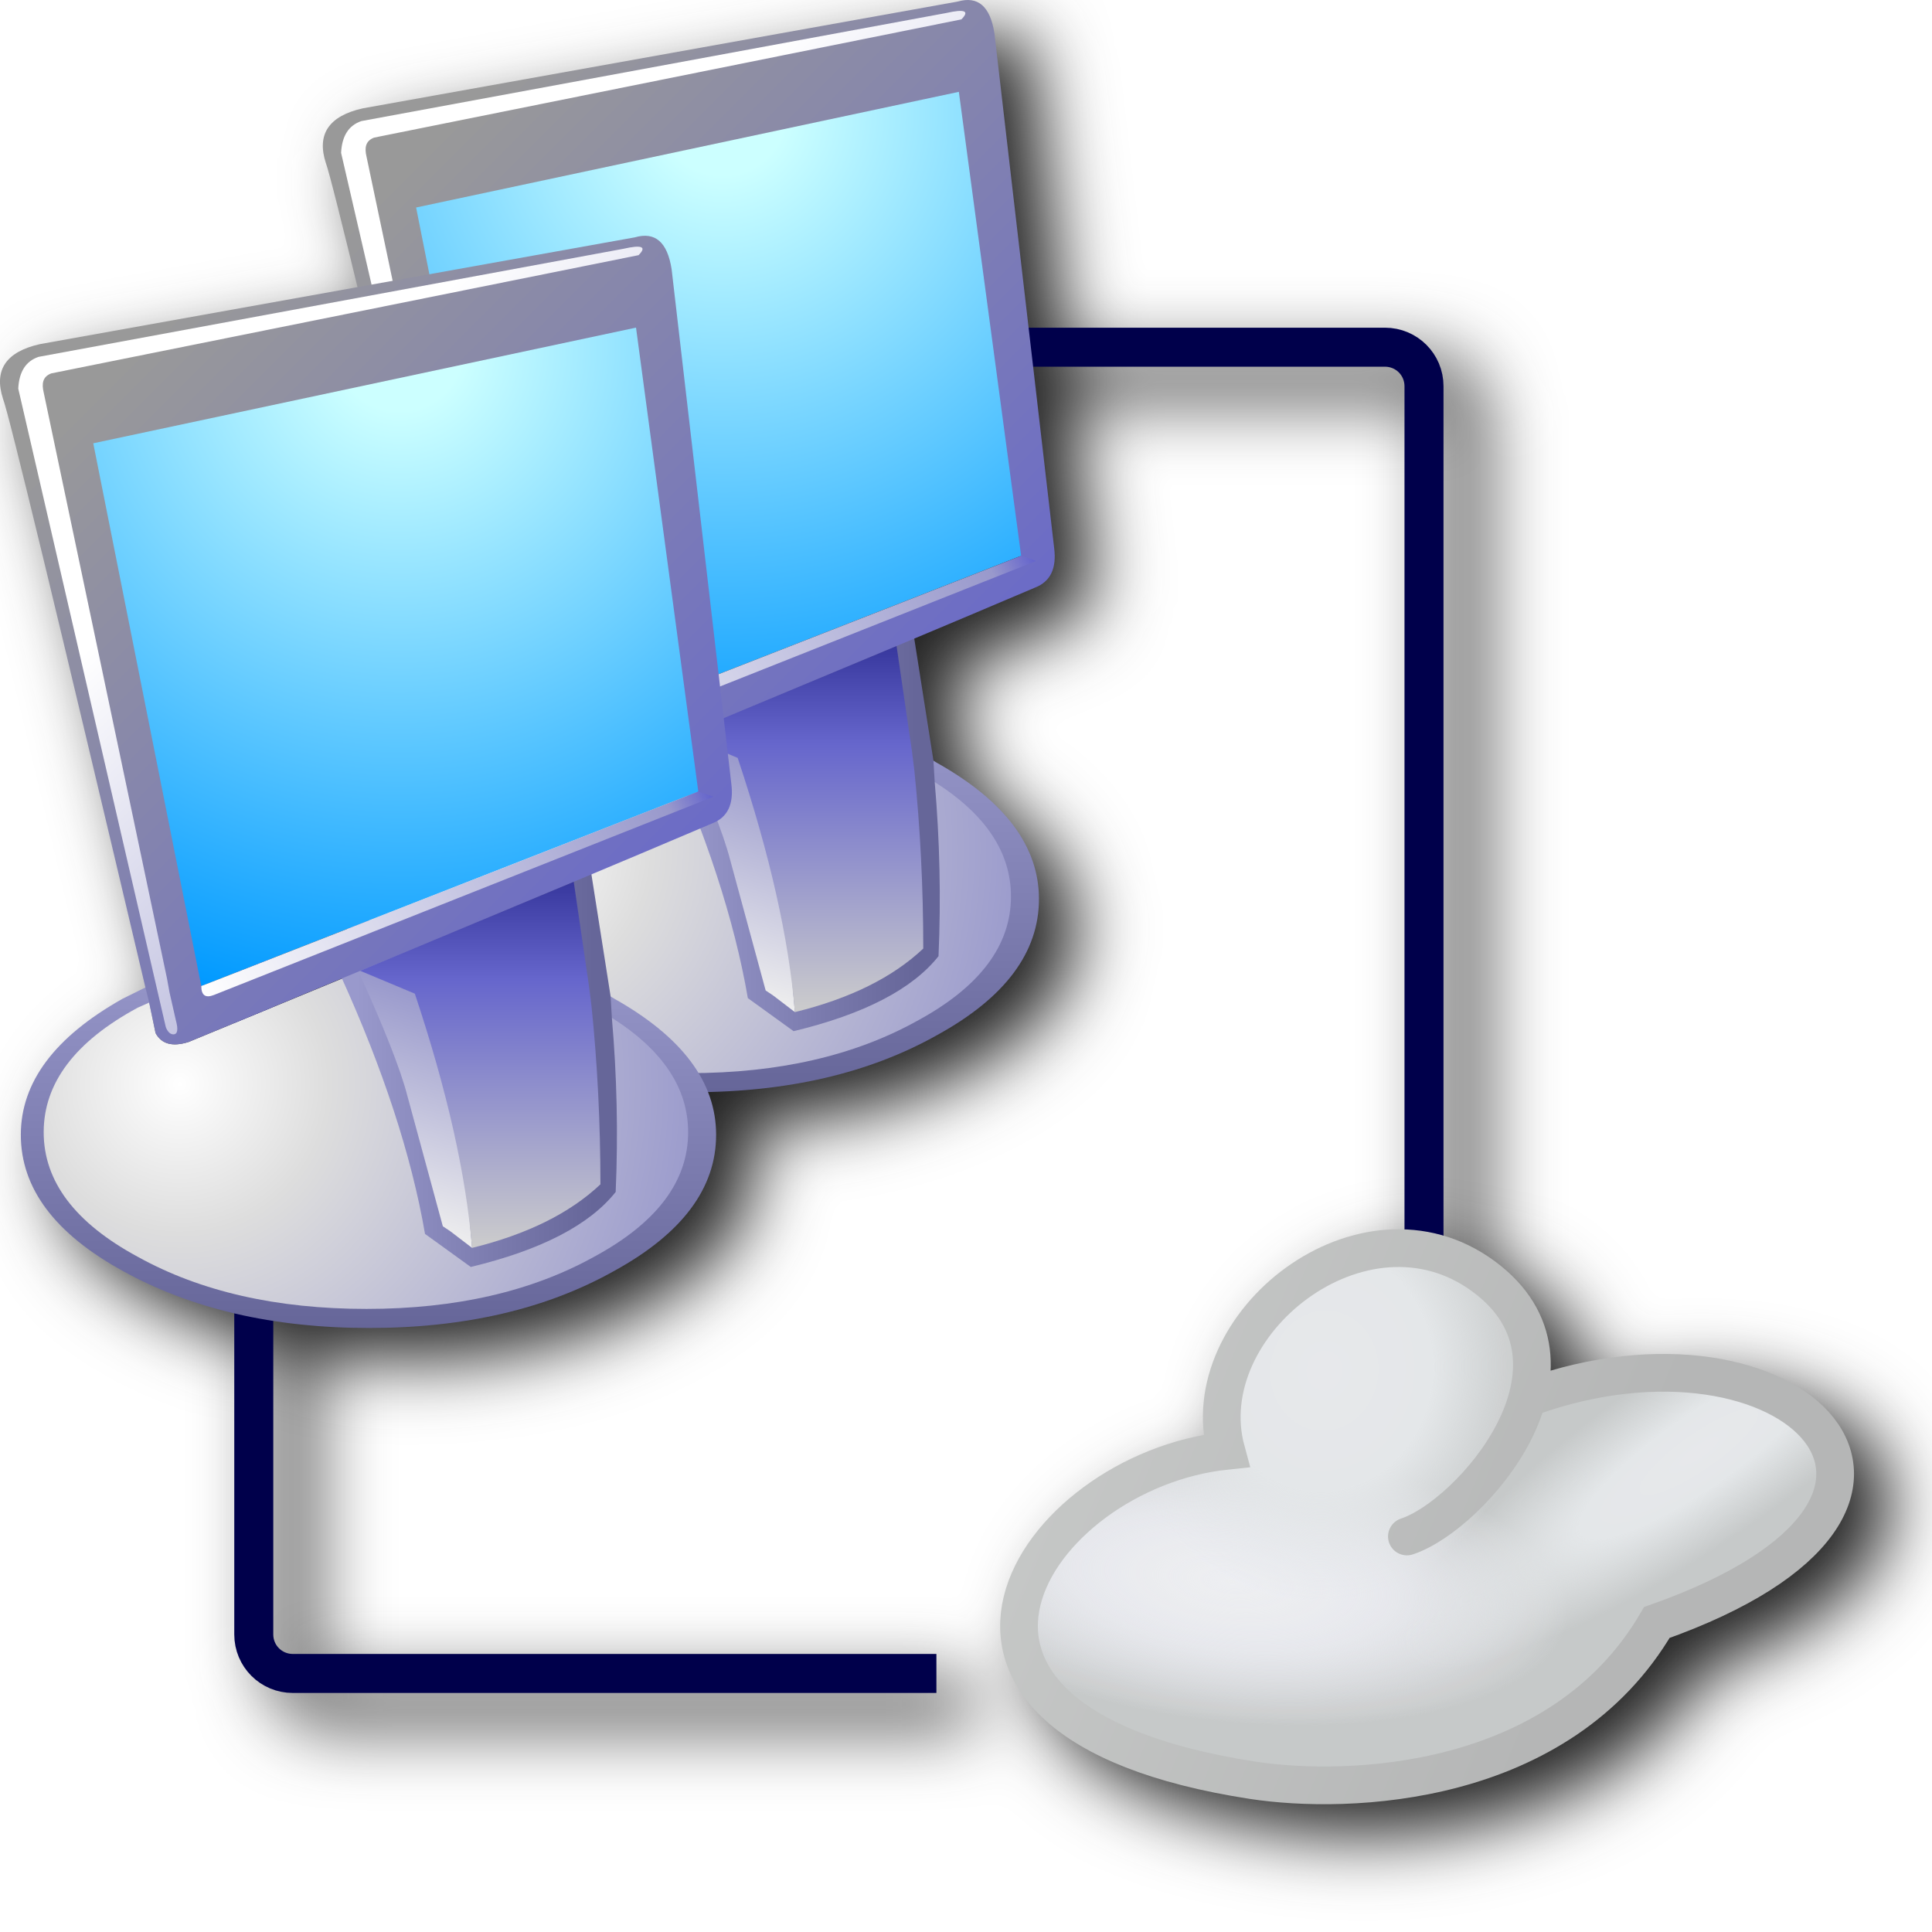
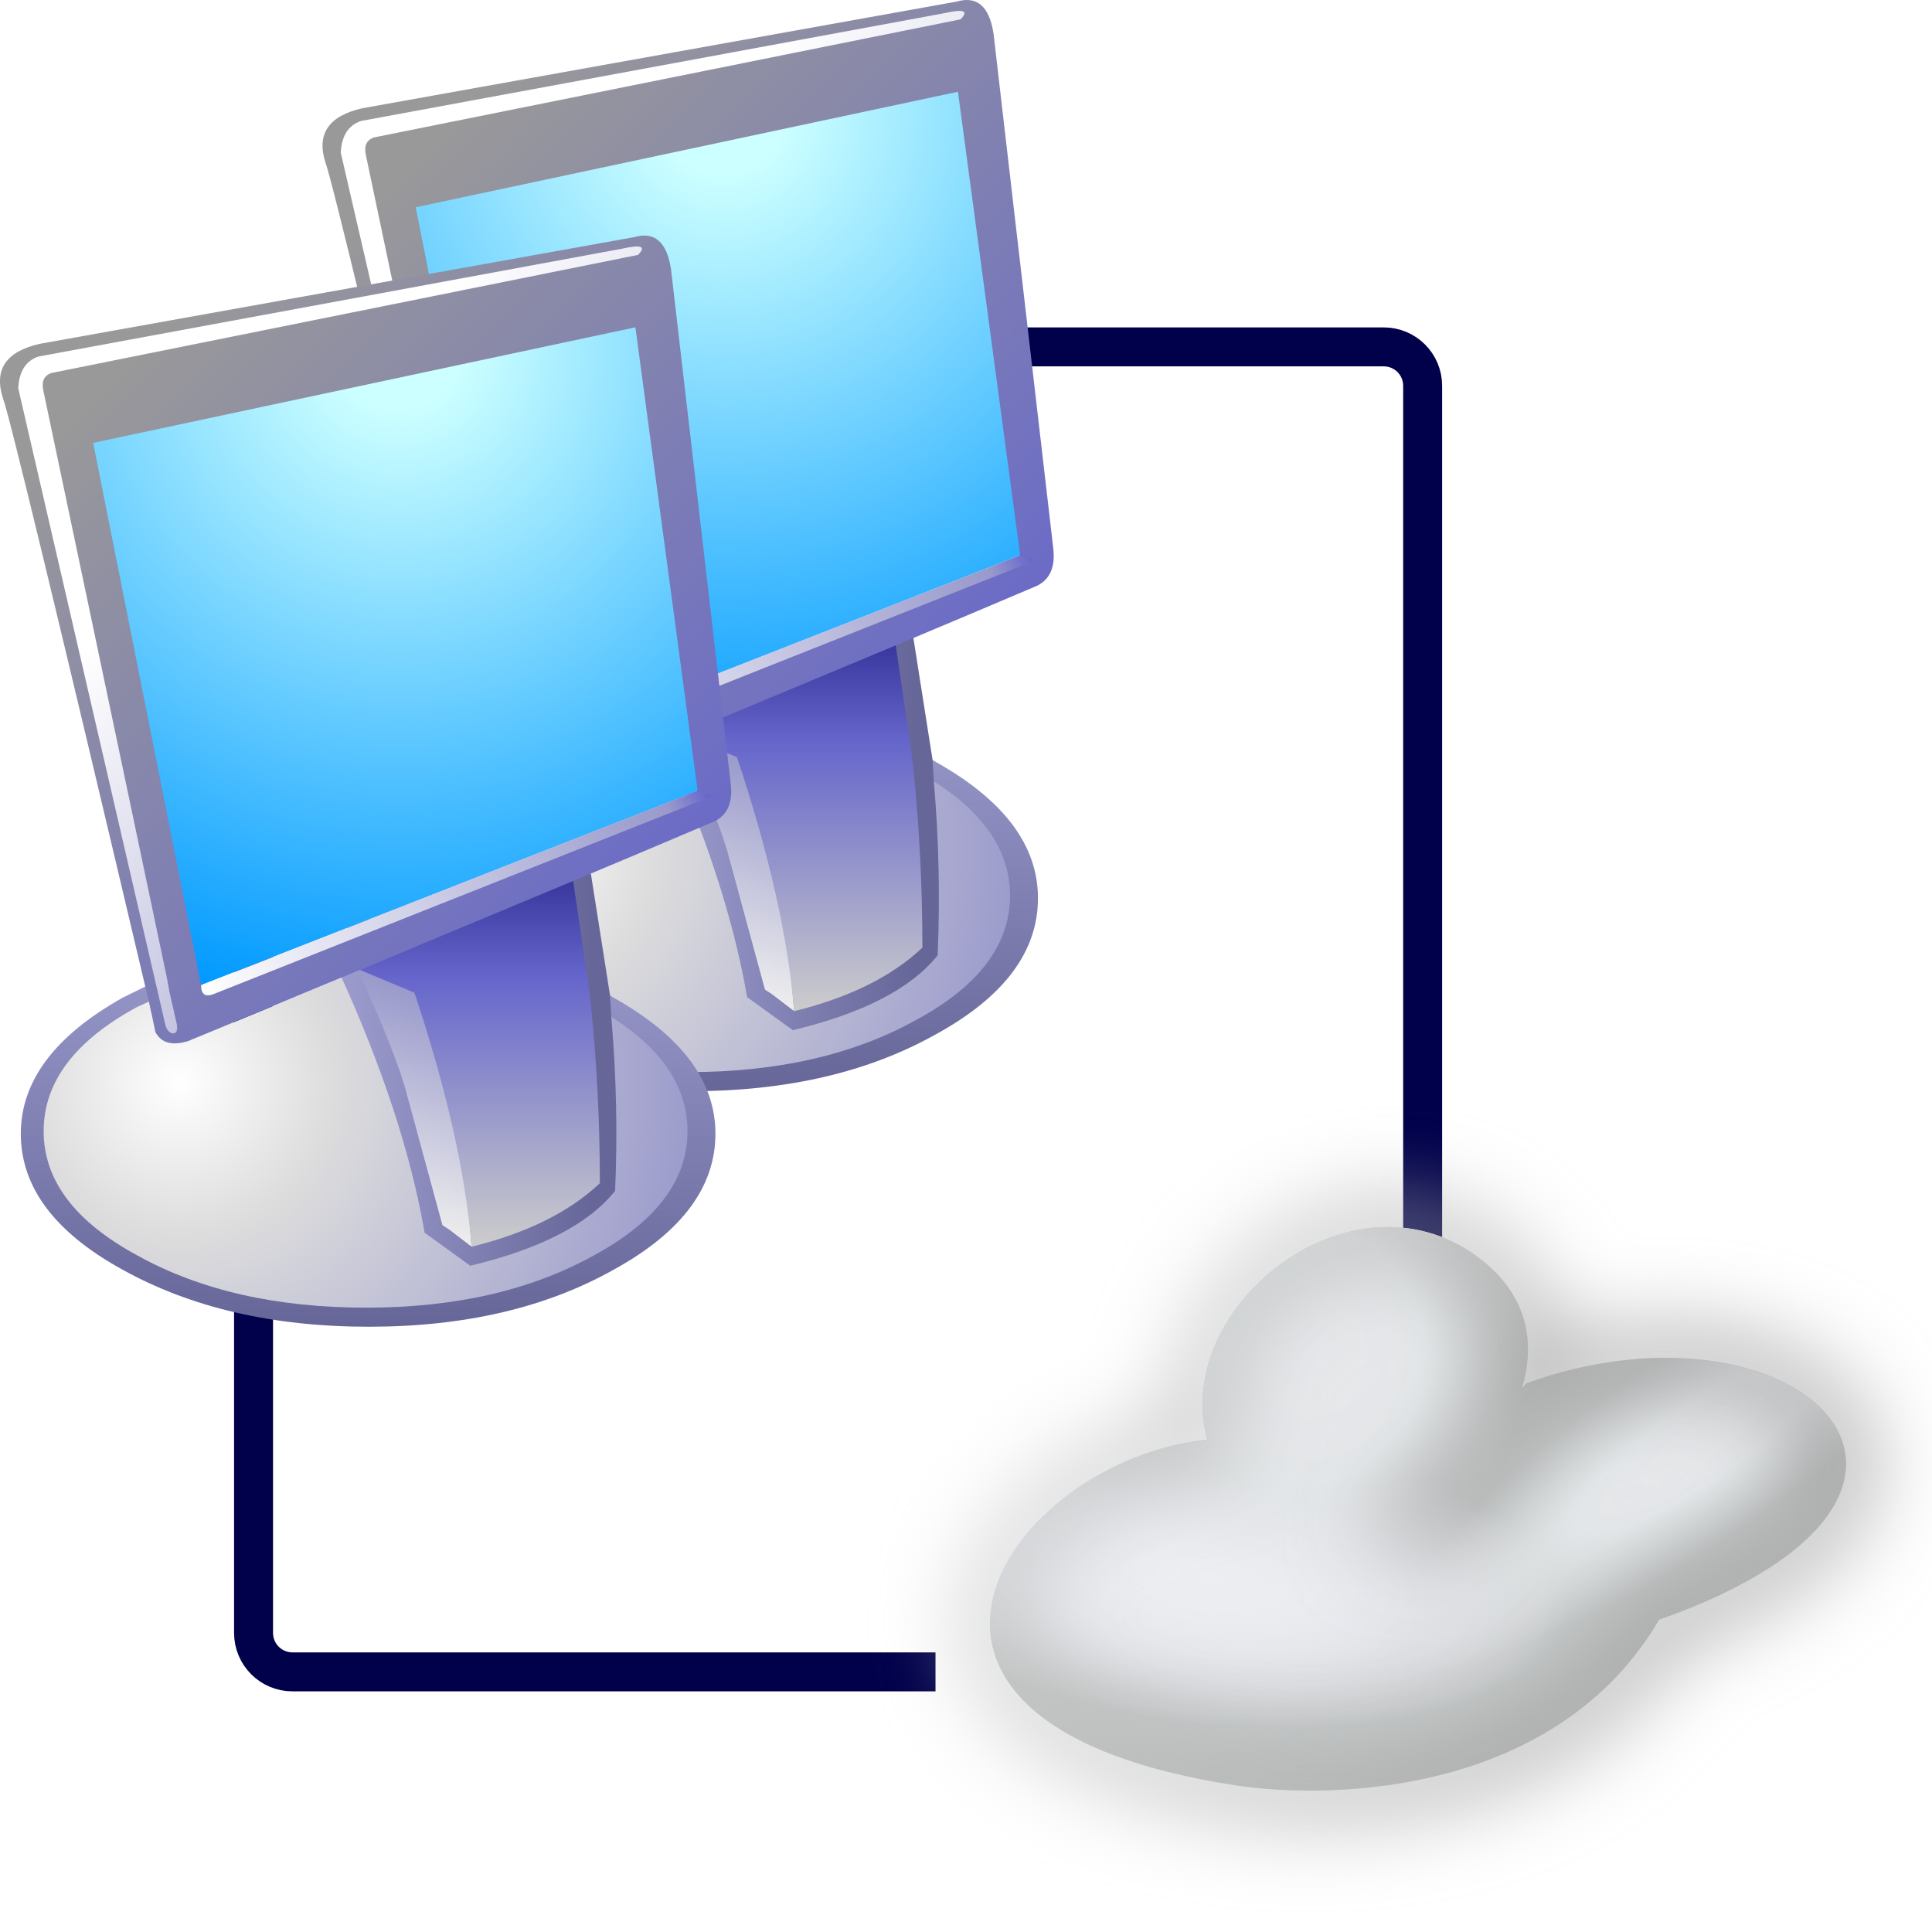
- <svg xmlns="http://www.w3.org/2000/svg" xmlns:xlink="http://www.w3.org/1999/xlink" id="svg8" version="1.1" viewBox="0 0 256 256" height="256" width="256">
+ <svg xmlns="http://www.w3.org/2000/svg" xmlns:xlink="http://www.w3.org/1999/xlink" id="svg8" version="1.1" viewBox="0 0 48 48" height="48" width="48">
  <defs id="defs2">
-     <linearGradient id="linearGradient95909">
-       <stop style="stop-color:#c6c8c7;stop-opacity:1" offset="0" id="stop95905" />
-       <stop style="stop-color:#b5b6b6;stop-opacity:1" offset="1" id="stop95907" />
-     </linearGradient>
    <linearGradient id="linearGradient82462">
      <stop style="stop-color:#e7e8eb;stop-opacity:1" offset="0" id="stop82456" />
      <stop style="stop-color:#e4e7e9;stop-opacity:1" offset="0.4" id="stop82458" />
      <stop style="stop-color:#e4e7e9;stop-opacity:0.03" offset="1" id="stop82460" />
    </linearGradient>
    <linearGradient id="linearGradient51552">
      <stop style="stop-color:#e7e8eb;stop-opacity:1" offset="0" id="stop51546" />
      <stop style="stop-color:#e4e7e9;stop-opacity:1" offset="0.52" id="stop51548" />
      <stop style="stop-color:#e4e7e9;stop-opacity:0.03" offset="1" id="stop51550" />
    </linearGradient>
    <linearGradient id="linearGradient35988">
      <stop style="stop-color:#edeef3;stop-opacity:0.031" offset="0" id="stop35984" />
      <stop style="stop-color:#d8dadd;stop-opacity:0.339" offset="0.5" id="stop46258" />
      <stop style="stop-color:#c4c7c7;stop-opacity:1" offset="1" id="stop35986" />
    </linearGradient>
    <linearGradient x2="819.2" x1="-819.2" spreadMethod="pad" id="gradient18-61-9" gradientUnits="userSpaceOnUse" gradientTransform="matrix(0,0.0092,0.0167,0,-55.10869,18.18141)">
      <stop id="stop175-5-8" stop-color="#9999cc" offset="0.0" />
      <stop id="stop177-9-4" stop-color="#666699" offset="1.0" />
    </linearGradient>
    <radialGradient spreadMethod="pad" r="819.2" id="gradient19-4-8" gradientUnits="userSpaceOnUse" gradientTransform="matrix(0.0255,0,0,0.0255,-62.50869,16.13141)" cy="0" cx="0">
      <stop id="stop180-9-1" stop-color="#ffffff" offset="0.0" />
      <stop id="stop182-09-0" stop-color="#dddddd" offset="0.282" />
      <stop id="stop184-1-3" stop-color="#9999cc" offset="1.0" />
    </radialGradient>
    <linearGradient x2="819.2" x1="-819.2" spreadMethod="pad" id="gradient24-7-0" gradientUnits="userSpaceOnUse" gradientTransform="matrix(-0.0057,0,0,0.0089,-50.90869,15.03141)">
      <stop id="stop211-71-4" stop-color="#666699" offset="0.0" />
      <stop id="stop213-1-4" stop-color="#9999cc" offset="1.0" />
    </linearGradient>
    <linearGradient x2="819.2" x1="-819.2" spreadMethod="pad" id="gradient26-5-4" gradientUnits="userSpaceOnUse" gradientTransform="matrix(-0.0017,0.0052,0.0044,0.0014,-53.25869,17.13141)">
      <stop id="stop223-9-4" stop-color="#9999cc" offset="0.0" />
      <stop id="stop225-7-7" stop-color="#eeeeee" offset="1.0" />
    </linearGradient>
    <linearGradient x2="819.2" x1="-819.2" spreadMethod="pad" id="gradient20-7-6" gradientUnits="userSpaceOnUse" gradientTransform="matrix(-0.0141,-0.0141,-0.0156,0.0156,-53.70869,-0.118592)">
      <stop id="stop187-6-3" stop-color="#6666cc" offset="0.0" />
      <stop id="stop189-7-1" stop-color="#999999" offset="1.0" />
    </linearGradient>
    <linearGradient x2="819.2" x1="-819.2" spreadMethod="pad" id="gradient21-3-7" gradientUnits="userSpaceOnUse" gradientTransform="matrix(-0.0098,-0.0098,-0.0151,0.0151,-51.85869,0.781408)">
      <stop id="stop192-6-5" stop-color="#9999cc" offset="0.0" />
      <stop id="stop194-5-9" stop-color="#ffffff" offset="1.0" />
    </linearGradient>
    <linearGradient x2="819.2" x1="-819.2" spreadMethod="pad" id="gradient25-6-6" gradientUnits="userSpaceOnUse" gradientTransform="matrix(0,0.009,0.006,0,-50.85869,15.18141)">
      <stop id="stop216-39-2" stop-color="#333399" offset="0.0" />
      <stop id="stop218-4-1" stop-color="#6666cc" offset="0.286" />
      <stop id="stop220-8-7" stop-color="#cccccc" offset="1.0" />
    </linearGradient>
    <radialGradient spreadMethod="pad" r="819.2" id="gradient22-1-8" gradientUnits="userSpaceOnUse" gradientTransform="matrix(0.0321,0,0,0.0321,-53.85869,-12.81859)" cy="0" cx="0">
      <stop id="stop197-2-5" stop-color="#ccffff" offset="0.0" />
      <stop id="stop199-93-7" stop-color="#ccffff" offset="0.094" />
      <stop id="stop201-9-4" stop-color="#0099ff" offset="1.0" />
    </radialGradient>
    <linearGradient x2="819.2" x1="-819.2" spreadMethod="pad" id="gradient23-0-1" gradientUnits="userSpaceOnUse" gradientTransform="matrix(-0.0115,0.0061,8e-4,0.0016,-51.60869,8.731408)">
      <stop id="stop204-8-8" stop-color="#6666cc" offset="0.0" />
      <stop id="stop206-8-5" stop-color="#9999cc" offset="0.078" />
      <stop id="stop208-50-9" stop-color="#ffffff" offset="1.0" />
    </linearGradient>
    <linearGradient gradientTransform="matrix(0,0.0092,0.0167,0,-55.10869,18.18141)" gradientUnits="userSpaceOnUse" id="gradient18-61-9-4" spreadMethod="pad" x1="-819.2" x2="819.2">
      <stop offset="0.0" stop-color="#9999cc" id="stop175-5-8-3" />
      <stop offset="1.0" stop-color="#666699" id="stop177-9-4-3" />
    </linearGradient>
    <radialGradient cx="0" cy="0" gradientTransform="matrix(0.0255,0,0,0.0255,-62.50869,16.13141)" gradientUnits="userSpaceOnUse" id="gradient19-4-8-3" r="819.2" spreadMethod="pad">
      <stop offset="0.0" stop-color="#ffffff" id="stop180-9-1-8" />
      <stop offset="0.282" stop-color="#dddddd" id="stop182-09-0-6" />
      <stop offset="1.0" stop-color="#9999cc" id="stop184-1-3-0" />
    </radialGradient>
    <linearGradient gradientTransform="matrix(-0.0057,0,0,0.0089,-50.90869,15.03141)" gradientUnits="userSpaceOnUse" id="gradient24-7-0-4" spreadMethod="pad" x1="-819.2" x2="819.2">
      <stop offset="0.0" stop-color="#666699" id="stop211-71-4-8" />
      <stop offset="1.0" stop-color="#9999cc" id="stop213-1-4-8" />
    </linearGradient>
    <linearGradient gradientTransform="matrix(-0.0017,0.0052,0.0044,0.0014,-53.25869,17.13141)" gradientUnits="userSpaceOnUse" id="gradient26-5-4-8" spreadMethod="pad" x1="-819.2" x2="819.2">
      <stop offset="0.0" stop-color="#9999cc" id="stop223-9-4-9" />
      <stop offset="1.0" stop-color="#eeeeee" id="stop225-7-7-7" />
    </linearGradient>
    <linearGradient gradientTransform="matrix(-0.0141,-0.0141,-0.0156,0.0156,-53.70869,-0.118592)" gradientUnits="userSpaceOnUse" id="gradient20-7-6-7" spreadMethod="pad" x1="-819.2" x2="819.2">
      <stop offset="0.0" stop-color="#6666cc" id="stop187-6-3-6" />
      <stop offset="1.0" stop-color="#999999" id="stop189-7-1-4" />
    </linearGradient>
    <linearGradient gradientTransform="matrix(-0.0098,-0.0098,-0.0151,0.0151,-51.85869,0.781408)" gradientUnits="userSpaceOnUse" id="gradient21-3-7-3" spreadMethod="pad" x1="-819.2" x2="819.2">
      <stop offset="0.0" stop-color="#9999cc" id="stop192-6-5-0" />
      <stop offset="1.0" stop-color="#ffffff" id="stop194-5-9-3" />
    </linearGradient>
    <linearGradient gradientTransform="matrix(0,0.009,0.006,0,-50.85869,15.18141)" gradientUnits="userSpaceOnUse" id="gradient25-6-6-0" spreadMethod="pad" x1="-819.2" x2="819.2">
      <stop offset="0.0" stop-color="#333399" id="stop216-39-2-9" />
      <stop offset="0.286" stop-color="#6666cc" id="stop218-4-1-2" />
      <stop offset="1.0" stop-color="#cccccc" id="stop220-8-7-5" />
    </linearGradient>
    <radialGradient cx="0" cy="0" gradientTransform="matrix(0.0321,0,0,0.0321,-53.85869,-12.81859)" gradientUnits="userSpaceOnUse" id="gradient22-1-8-4" r="819.2" spreadMethod="pad">
      <stop offset="0.0" stop-color="#ccffff" id="stop197-2-5-0" />
      <stop offset="0.094" stop-color="#ccffff" id="stop199-93-7-5" />
      <stop offset="1.0" stop-color="#0099ff" id="stop201-9-4-9" />
    </radialGradient>
    <linearGradient gradientTransform="matrix(-0.0115,0.0061,8e-4,0.0016,-51.60869,8.731408)" gradientUnits="userSpaceOnUse" id="gradient23-0-1-4" spreadMethod="pad" x1="-819.2" x2="819.2">
      <stop offset="0.0" stop-color="#6666cc" id="stop204-8-8-6" />
      <stop offset="0.078" stop-color="#9999cc" id="stop206-8-5-9" />
      <stop offset="1.0" stop-color="#ffffff" id="stop208-50-9-2" />
    </linearGradient>
-     <radialGradient xlink:href="#linearGradient35988" id="radialGradient35990" cx="-132.216" cy="170.826" fx="-132.216" fy="170.826" r="9.454" gradientTransform="matrix(-0.03684655,0.3420339,-0.824955,-0.08887057,3.835697,230.4515)" gradientUnits="userSpaceOnUse" />
-     <radialGradient xlink:href="#linearGradient51552" id="radialGradient46681" gradientUnits="userSpaceOnUse" gradientTransform="matrix(-0.07212281,0.5629071,-0.5044735,-0.06463597,-54.60933,259.0053)" cx="-147.123" cy="170.577" fx="-147.123" fy="170.577" r="9.454" />
-     <radialGradient xlink:href="#linearGradient82462" id="radialGradient82264" gradientUnits="userSpaceOnUse" gradientTransform="matrix(-0.1260732,-0.1813395,0.7165733,-0.4981856,-249.2141,216.534)" cx="-146.419" cy="152.646" fx="-146.419" fy="152.646" r="9.454" />
-     <linearGradient xlink:href="#linearGradient95909" id="linearGradient95911" x1="-137.559" y1="168.546" x2="-125.185" y2="173.685" gradientUnits="userSpaceOnUse" />
-     <filter style="color-interpolation-filters:sRGB" id="filter133727" x="-0.047" y="-0.049" width="1.095" height="1.097">
-       <feGaussianBlur stdDeviation="4.846" id="feGaussianBlur133729" />
+     <radialGradient xlink:href="#linearGradient35988" id="radialGradient35990-3" cx="-132.216" cy="170.826" fx="-132.216" fy="170.826" r="9.454" gradientTransform="matrix(-0.03684655,0.3420339,-0.824955,-0.08887057,3.835697,230.4515)" gradientUnits="userSpaceOnUse" />
+     <radialGradient xlink:href="#linearGradient51552" id="radialGradient46681-3" gradientUnits="userSpaceOnUse" gradientTransform="matrix(-0.07212281,0.5629071,-0.5044735,-0.06463597,-54.60933,259.0053)" cx="-147.123" cy="170.577" fx="-147.123" fy="170.577" r="9.454" />
+     <radialGradient xlink:href="#linearGradient82462" id="radialGradient82264-9" gradientUnits="userSpaceOnUse" gradientTransform="matrix(-0.1260732,-0.1813395,0.7165733,-0.4981856,-249.2141,216.534)" cx="-146.419" cy="152.646" fx="-146.419" fy="152.646" r="9.454" />
+     <linearGradient xlink:href="#linearGradient95909-9" id="linearGradient95911-0" x1="-138.144" y1="168.905" x2="-125.185" y2="173.685" gradientUnits="userSpaceOnUse" />
+     <linearGradient id="linearGradient95909-9">
+       <stop style="stop-color:#c6c8c7;stop-opacity:1" offset="0" id="stop95905-3" />
+       <stop style="stop-color:#8c8c8c;stop-opacity:1;" offset="1" id="stop95907-6" />
+     </linearGradient>
+     <filter style="color-interpolation-filters:sRGB" id="filter1" x="-0.145" y="-0.221" width="1.289" height="1.441">
+       <feGaussianBlur stdDeviation="0.96" id="feGaussianBlur1" />
    </filter>
  </defs>
  <g transform="translate(-12.56771)" id="layer1">
-     <path id="path133398" style="color:#000000;opacity:1;fill:#212121;fill-opacity:1;fill-rule:evenodd;stroke-linecap:square;-inkscape-stroke:none;filter:url(#filter133727)" d="m 145.413,4.02 c -0.304,0.03 -0.622,0.093 -0.959,0.191 L 65.63,18.359 c -4.491,1.011 -6.12,3.424 -4.885,7.242 0.333,0.857 1.873,6.974 4.184,16.447 l -42.078,7.553 c -4.491,1.011 -6.118,3.424 -4.883,7.242 0.786,2.021 7.073,28.016 18.863,77.982 l 0.004,0.018 -3.035,1.498 c -8.983,5.053 -13.475,11.06 -13.475,18.021 0,7.074 4.492,13.081 13.475,18.021 4.497,2.498 9.435,4.378 14.811,5.641 v 42.547 c 0,4.25 3.502,7.754 7.752,7.754 h 82.699 2.584 v -5.17 h -2.584 -82.699 c -1.476,0 -2.584,-1.108 -2.584,-2.584 v -41.549 c 4.012,0.623 8.24,0.941 12.695,0.941 12.688,0 23.525,-2.527 32.508,-7.58 8.983,-4.941 13.473,-10.948 13.473,-18.021 0,-1.966 -0.371,-3.852 -1.088,-5.666 11.781,-0.267 21.914,-2.785 30.393,-7.555 8.983,-4.941 13.475,-10.948 13.475,-18.021 0,-6.962 -4.492,-12.969 -13.475,-18.021 l -0.504,-0.303 -0.002,-0.033 -2.541,-16.152 c 5.759,-2.417 11.558,-4.853 16.016,-6.754 2.021,-0.786 2.862,-2.528 2.525,-5.223 l -2.791,-24.043 h 46.623 c 1.476,0 2.584,1.108 2.584,2.584 V 166.885 c -0.745,-0.028 -1.491,-0.031 -2.232,0.016 -13.517,0.849 -26,13.795 -24.264,27.312 -12.714,2.255 -24.048,10.875 -26.592,21.307 -1.359,5.575 0.258,11.705 5.541,16.461 5.283,4.756 13.951,8.369 27.049,10.383 6.641,1.021 17.081,1.292 27.732,-1.551 10.404,-2.777 21.036,-8.674 27.861,-19.799 11.037,-4.011 18.02,-8.644 21.648,-13.703 3.726,-5.194 3.48,-11.181 0.143,-15.428 -3.337,-4.247 -9.166,-7.006 -16.33,-8.045 -6.213,-0.901 -13.512,-0.356 -21.199,1.881 0.05,-0.993 0.029,-1.993 -0.1,-2.998 -0.54,-4.223 -2.885,-8.373 -7.311,-11.625 -2.169,-1.594 -4.452,-2.694 -6.777,-3.377 V 55.176 c 0,-4.25 -3.503,-7.754 -7.754,-7.754 h -47.223 L 149.337,8.422 C 148.845,5.278 147.537,3.811 145.413,4.02 Z M 62.872,133.648 c 0.003,0.007 0.006,0.014 0.01,0.021 l -9.104,3.762 v -0.014 c 2.913,-1.206 4.647,-1.925 9.094,-3.77 z m -14.262,5.912 v 0.006 l -6.053,2.502 c 0,0 4.914,-2.037 6.053,-2.508 z" />
-     <g id="g133396">
-       <path d="M 134.062,221.741 H 51.363 c -2.863,0 -5.169,-2.305 -5.169,-5.169 V 51.175 c 0,-2.863 2.305,-5.169 5.169,-5.169 H 196.086 c 2.863,0 5.169,2.305 5.169,5.169 V 164.886" style="opacity:0.999;fill:none;fill-rule:evenodd;stroke:#00004b;stroke-width:5.169;stroke-linecap:square;stroke-opacity:1" id="rect1366" />
-       <g id="g2180-7-2" transform="matrix(3.368552,0,0,3.368552,289.7202,58.04492)">
-         <path d="m -63.788,12.302 0.461,1.091 -0.591,-0.01 c -2.467,1.333 -2.966,2.922 -2.966,4.856 0,1.933 0.726,2.961 3.193,4.294 2.467,1.367 5.099,1.952 8.633,1.952 3.5,0 6.294,-0.572 8.761,-1.939 2.467,-1.333 2.992,-2.581 2.992,-4.514 0,-1.733 -0.342,-2.995 -2.342,-4.261 l 0.016,-1.123 0.223,0.134 c 2.667,1.5 4,3.283 4,5.35 0,2.1 -1.333,3.883 -4,5.35 -2.667,1.5 -5.883,2.25 -9.65,2.25 -3.767,0 -7,-0.75 -9.7,-2.25 -2.667,-1.467 -4,-3.25 -4,-5.35 0,-2.067 1.333,-3.85 4,-5.35 l 0.971,-0.48" id="path42-9-5-4" style="fill:url(#gradient18-61-9-4);fill-rule:evenodd;stroke:none" />
-         <path d="m -63.709,12.931 0.25,1.2 c 0.233,0.433 0.667,0.55 1.3,0.35 l 6.05,-2.5 10.6,1.55 c 2,1.267 3,2.767 3,4.5 0,1.933 -1.233,3.567 -3.7,4.9 -2.467,1.367 -5.45,2.05 -8.95,2.05 -3.533,0 -6.533,-0.683 -9,-2.05 -2.467,-1.333 -3.7,-2.967 -3.7,-4.9 0,-1.933 1.233,-3.567 3.7,-4.9 l 0.45,-0.2" id="path44-6-3-7" style="fill:url(#gradient19-4-8-3);fill-rule:evenodd;stroke:none" />
-         <path d="m -46.333,7.762 0.774,4.919 0.05,0.85 c 0.2,2.3 0.25,4.583 0.15,6.85 -1.033,1.3 -2.933,2.283 -5.7,2.95 l -1.8,-1.3 c -0.533,-3.1 -1.663,-6.513 -3.297,-10.113" id="path54-3-8-7" style="fill:url(#gradient24-7-0-4);fill-rule:evenodd;stroke:none" />
-         <path d="m -52.868,12.433 c 1.267,3.8 1.626,7.281 1.86,10.148 l -0.85,-0.65 -0.3,-0.2 -1.4,-5.15 c -0.267,-1.033 -0.926,-2.692 -1.926,-4.892" id="path58-8-8-5" style="fill:url(#gradient26-5-4-8);fill-rule:evenodd;stroke:none" />
-         <path d="m -63.859,12.331 c -3.5,-14.833 -5.367,-22.55 -5.6,-23.15 -0.367,-1.133 0.117,-1.85 1.45,-2.15 l 23.4,-4.2 c 0.8,-0.233 1.283,0.183 1.45,1.25 l 2.35,20.25 c 0.1,0.8 -0.15,1.317 -0.75,1.55 -6.757,2.882 -20.6,8.6 -20.6,8.6 -0.633,0.2 -1.067,0.083 -1.3,-0.35 l -0.25,-1.2 -0.15,-0.6 m 21.632,-7.719 -2.47,-18.084 -21.048,4.548 4.168,21.18 c 0,0.367 0.092,0.404 0.425,0.271 l 19.478,-7.694" id="path46-5-3-4" style="fill:url(#gradient20-7-6-7);fill-rule:evenodd;stroke:none" />
-         <path d="m -67.559,-11.819 c -0.348,0.13 -0.381,0.412 -0.3,0.75 l 4.85,23.05 0.1,0.55 0.25,1.1 c 0.1,0.367 0.067,0.55 -0.1,0.55 -0.212,0 -0.3,-0.3 -0.3,-0.3 l -5.8,-25.1 c 0.033,-0.667 0.3,-1.083 0.8,-1.25 l 23,-4.25 c 0.733,-0.167 0.933,-0.083 0.6,0.25 l -23.1,4.65" id="path48-6-1-8" style="fill:url(#gradient21-3-7-3);fill-rule:evenodd;stroke:none" />
-         <path d="m -55.409,11.681 8.4,-3.5 0.6,4.1 0.1,0.8 c 0.233,2.267 0.35,4.6 0.35,7 -1.2,1.133 -2.883,1.967 -5.05,2.5 -0.233,-2.867 -0.983,-6.2 -2.25,-10 l -2.15,-0.9 m 3.55,10.25 0.85,0.65 -0.47,-0.36 -0.38,-0.29" id="path56-1-8-1" style="fill:url(#gradient25-6-6-0);fill-rule:evenodd;stroke:none" />
-         <path d="m -61.659,12.281 -4.25,-21.35 21.35,-4.55 2.45,18.25 -19.55,7.65" id="path50-1-9-2" style="fill:url(#gradient22-1-8-4);fill-rule:evenodd;stroke:none" />
-         <path d="m -61.659,12.281 19.55,-7.65 0.6,0.2 -19.65,7.8 q -0.5,0.2 -0.5,-0.35" id="path52-5-6-8" style="fill:url(#gradient23-0-1-4);fill-rule:evenodd;stroke:none" />
-       </g>
-       <g transform="matrix(3.368552,0,0,3.368552,246.9426,89.28711)" id="g2180-7">
-         <path style="fill:url(#gradient18-61-9);fill-rule:evenodd;stroke:none" id="path42-9-5" d="m -63.788,12.302 0.461,1.091 -0.591,-0.01 c -2.467,1.333 -2.966,2.922 -2.966,4.856 0,1.933 0.726,2.961 3.193,4.294 2.467,1.367 5.099,1.952 8.633,1.952 3.5,0 6.294,-0.572 8.761,-1.939 2.467,-1.333 2.992,-2.581 2.992,-4.514 0,-1.733 -0.342,-2.995 -2.342,-4.261 l 0.016,-1.123 0.223,0.134 c 2.667,1.5 4,3.283 4,5.35 0,2.1 -1.333,3.883 -4,5.35 -2.667,1.5 -5.883,2.25 -9.65,2.25 -3.767,0 -7,-0.75 -9.7,-2.25 -2.667,-1.467 -4,-3.25 -4,-5.35 0,-2.067 1.333,-3.85 4,-5.35 l 0.971,-0.48" />
-         <path style="fill:url(#gradient19-4-8);fill-rule:evenodd;stroke:none" id="path44-6-3" d="m -63.709,12.931 0.25,1.2 c 0.233,0.433 0.667,0.55 1.3,0.35 l 6.05,-2.5 10.6,1.55 c 2,1.267 3,2.767 3,4.5 0,1.933 -1.233,3.567 -3.7,4.9 -2.467,1.367 -5.45,2.05 -8.95,2.05 -3.533,0 -6.533,-0.683 -9,-2.05 -2.467,-1.333 -3.7,-2.967 -3.7,-4.9 0,-1.933 1.233,-3.567 3.7,-4.9 l 0.45,-0.2" />
-         <path style="fill:url(#gradient24-7-0);fill-rule:evenodd;stroke:none" id="path54-3-8" d="m -46.333,7.762 0.774,4.919 0.05,0.85 c 0.2,2.3 0.25,4.583 0.15,6.85 -1.033,1.3 -2.933,2.283 -5.7,2.95 l -1.8,-1.3 c -0.533,-3.1 -1.663,-6.513 -3.297,-10.113" />
-         <path style="fill:url(#gradient26-5-4);fill-rule:evenodd;stroke:none" id="path58-8-8" d="m -52.868,12.433 c 1.267,3.8 1.626,7.281 1.86,10.148 l -0.85,-0.65 -0.3,-0.2 -1.4,-5.15 c -0.267,-1.033 -0.926,-2.692 -1.926,-4.892" />
-         <path style="fill:url(#gradient20-7-6);fill-rule:evenodd;stroke:none" id="path46-5-3" d="m -63.859,12.331 c -3.5,-14.833 -5.367,-22.55 -5.6,-23.15 -0.367,-1.133 0.117,-1.85 1.45,-2.15 l 23.4,-4.2 c 0.8,-0.233 1.283,0.183 1.45,1.25 l 2.35,20.25 c 0.1,0.8 -0.15,1.317 -0.75,1.55 -6.757,2.882 -20.6,8.6 -20.6,8.6 -0.633,0.2 -1.067,0.083 -1.3,-0.35 l -0.25,-1.2 -0.15,-0.6 m 21.632,-7.719 -2.47,-18.084 -21.048,4.548 4.168,21.18 c 0,0.367 0.092,0.404 0.425,0.271 l 19.478,-7.694" />
-         <path style="fill:url(#gradient21-3-7);fill-rule:evenodd;stroke:none" id="path48-6-1" d="m -67.559,-11.819 c -0.348,0.13 -0.381,0.412 -0.3,0.75 l 4.85,23.05 0.1,0.55 0.25,1.1 c 0.1,0.367 0.067,0.55 -0.1,0.55 -0.212,0 -0.3,-0.3 -0.3,-0.3 l -5.8,-25.1 c 0.033,-0.667 0.3,-1.083 0.8,-1.25 l 23,-4.25 c 0.733,-0.167 0.933,-0.083 0.6,0.25 l -23.1,4.65" />
-         <path style="fill:url(#gradient25-6-6);fill-rule:evenodd;stroke:none" id="path56-1-8" d="m -55.409,11.681 8.4,-3.5 0.6,4.1 0.1,0.8 c 0.233,2.267 0.35,4.6 0.35,7 -1.2,1.133 -2.883,1.967 -5.05,2.5 -0.233,-2.867 -0.983,-6.2 -2.25,-10 l -2.15,-0.9 m 3.55,10.25 0.85,0.65 -0.47,-0.36 -0.38,-0.29" />
-         <path style="fill:url(#gradient22-1-8);fill-rule:evenodd;stroke:none" id="path50-1-9" d="m -61.659,12.281 -4.25,-21.35 21.35,-4.55 2.45,18.25 -19.55,7.65" />
-         <path style="fill:url(#gradient23-0-1);fill-rule:evenodd;stroke:none" id="path52-5-6" d="m -61.659,12.281 19.55,-7.65 0.6,0.2 -19.65,7.8 q -0.5,0.2 -0.5,-0.35" />
-       </g>
-       <g id="g95436" transform="matrix(5.719053,0,0,5.719053,931.8293,-762.9577)" style="opacity:1;stroke-width:0.874;stroke-miterlimit:4;stroke-dasharray:none">
-         <path style="opacity:1;fill:#edeef3;fill-opacity:1;stroke:none;stroke-width:0.874;stroke-linecap:round;stroke-linejoin:miter;stroke-miterlimit:4;stroke-dasharray:none;stroke-opacity:1" d="m -125.281,165.775 c 6.034,-2.167 10.823,2.436 2.932,5.223 -2.24,3.837 -7.16,3.994 -9.366,3.655 -8.96,-1.378 -5.076,-7.167 -0.611,-7.633 -0.798,-2.935 3.18,-6.087 5.959,-4.044 2.779,2.042 -0.292,5.548 -1.773,6.029" id="path35944" />
-         <path style="opacity:1;fill:url(#radialGradient35990);fill-opacity:1;stroke:none;stroke-width:0.874;stroke-linecap:round;stroke-linejoin:miter;stroke-miterlimit:4;stroke-dasharray:none;stroke-opacity:1" d="m -125.281,165.775 c 6.034,-2.167 10.823,2.436 2.932,5.223 -2.24,3.837 -7.16,3.994 -9.366,3.655 -8.96,-1.378 -5.076,-7.167 -0.611,-7.633 -0.798,-2.935 3.18,-6.087 5.959,-4.044 2.779,2.042 -0.292,5.548 -1.773,6.029" id="path35982" />
-         <path style="opacity:1;fill:url(#radialGradient46681);fill-opacity:1;stroke:none;stroke-width:0.874;stroke-linecap:round;stroke-linejoin:miter;stroke-miterlimit:4;stroke-dasharray:none;stroke-opacity:1" d="m -125.281,165.775 c 6.034,-2.167 10.823,2.436 2.932,5.223 -2.24,3.837 -7.16,3.994 -9.366,3.655 -8.96,-1.378 -5.076,-7.167 -0.611,-7.633 -0.798,-2.935 3.18,-6.087 5.959,-4.044 2.779,2.042 -0.292,5.548 -1.773,6.029" id="path46660" />
-         <path style="opacity:1;fill:url(#radialGradient82264);fill-opacity:1;stroke:none;stroke-width:0.874;stroke-linecap:round;stroke-linejoin:miter;stroke-miterlimit:4;stroke-dasharray:none;stroke-opacity:1" d="m -125.281,165.775 c 6.034,-2.167 10.823,2.436 2.932,5.223 -2.24,3.837 -7.16,3.994 -9.366,3.655 -8.96,-1.378 -5.076,-7.167 -0.611,-7.633 -0.798,-2.935 3.18,-6.087 5.959,-4.044 2.779,2.042 -0.292,5.548 -1.773,6.029" id="path82243" />
-         <path style="opacity:1;fill:none;fill-opacity:1;stroke:url(#linearGradient95911);stroke-width:0.874;stroke-linecap:round;stroke-linejoin:miter;stroke-miterlimit:4;stroke-dasharray:none;stroke-opacity:1" d="m -125.281,165.775 c 6.034,-2.167 10.823,2.436 2.932,5.223 -2.24,3.837 -7.16,3.994 -9.366,3.655 -8.96,-1.378 -5.076,-7.167 -0.611,-7.633 -0.798,-2.935 3.18,-6.087 5.959,-4.044 2.779,2.042 -0.292,5.548 -1.773,6.029" id="path1293" />
-       </g>
+     <path d="M 35.326,41.537 H 19.835 c -0.536,0 -0.968,-0.432 -0.968,-0.968 V 9.586 c 0,-0.536 0.432,-0.968 0.968,-0.968 h 27.11 c 0.536,0 0.968,0.432 0.968,0.968 V 30.887" style="opacity:0.999;fill:none;fill-rule:evenodd;stroke:#00004b;stroke-width:0.968;stroke-linecap:square;stroke-opacity:1" id="rect1366" />
+     <g id="g2180-7-2" transform="matrix(0.6310025,0,0,0.6310025,64.48435,10.87307)">
+       <path d="m -63.788,12.302 0.461,1.091 -0.591,-0.01 c -2.467,1.333 -2.966,2.922 -2.966,4.856 0,1.933 0.726,2.961 3.193,4.294 2.467,1.367 5.099,1.952 8.633,1.952 3.5,0 6.294,-0.572 8.761,-1.939 2.467,-1.333 2.992,-2.581 2.992,-4.514 0,-1.733 -0.342,-2.995 -2.342,-4.261 l 0.016,-1.123 0.223,0.134 c 2.667,1.5 4,3.283 4,5.35 0,2.1 -1.333,3.883 -4,5.35 -2.667,1.5 -5.883,2.25 -9.65,2.25 -3.767,0 -7,-0.75 -9.7,-2.25 -2.667,-1.467 -4,-3.25 -4,-5.35 0,-2.067 1.333,-3.85 4,-5.35 l 0.971,-0.48" id="path42-9-5-4" style="fill:url(#gradient18-61-9-4);fill-rule:evenodd;stroke:none" />
+       <path d="m -63.709,12.931 0.25,1.2 c 0.233,0.433 0.667,0.55 1.3,0.35 l 6.05,-2.5 10.6,1.55 c 2,1.267 3,2.767 3,4.5 0,1.933 -1.233,3.567 -3.7,4.9 -2.467,1.367 -5.45,2.05 -8.95,2.05 -3.533,0 -6.533,-0.683 -9,-2.05 -2.467,-1.333 -3.7,-2.967 -3.7,-4.9 0,-1.933 1.233,-3.567 3.7,-4.9 l 0.45,-0.2" id="path44-6-3-7" style="fill:url(#gradient19-4-8-3);fill-rule:evenodd;stroke:none" />
+       <path d="m -46.333,7.762 0.774,4.919 0.05,0.85 c 0.2,2.3 0.25,4.583 0.15,6.85 -1.033,1.3 -2.933,2.283 -5.7,2.95 l -1.8,-1.3 c -0.533,-3.1 -1.663,-6.513 -3.297,-10.113" id="path54-3-8-7" style="fill:url(#gradient24-7-0-4);fill-rule:evenodd;stroke:none" />
+       <path d="m -52.868,12.433 c 1.267,3.8 1.626,7.281 1.86,10.148 l -0.85,-0.65 -0.3,-0.2 -1.4,-5.15 c -0.267,-1.033 -0.926,-2.692 -1.926,-4.892" id="path58-8-8-5" style="fill:url(#gradient26-5-4-8);fill-rule:evenodd;stroke:none" />
+       <path d="m -63.859,12.331 c -3.5,-14.833 -5.367,-22.55 -5.6,-23.15 -0.367,-1.133 0.117,-1.85 1.45,-2.15 l 23.4,-4.2 c 0.8,-0.233 1.283,0.183 1.45,1.25 l 2.35,20.25 c 0.1,0.8 -0.15,1.317 -0.75,1.55 -6.757,2.882 -20.6,8.6 -20.6,8.6 -0.633,0.2 -1.067,0.083 -1.3,-0.35 l -0.25,-1.2 -0.15,-0.6 m 21.632,-7.719 -2.47,-18.084 -21.048,4.548 4.168,21.18 c 0,0.367 0.092,0.404 0.425,0.271 l 19.478,-7.694" id="path46-5-3-4" style="fill:url(#gradient20-7-6-7);fill-rule:evenodd;stroke:none" />
+       <path d="m -67.559,-11.819 c -0.348,0.13 -0.381,0.412 -0.3,0.75 l 4.85,23.05 0.1,0.55 0.25,1.1 c 0.1,0.367 0.067,0.55 -0.1,0.55 -0.212,0 -0.3,-0.3 -0.3,-0.3 l -5.8,-25.1 c 0.033,-0.667 0.3,-1.083 0.8,-1.25 l 23,-4.25 c 0.733,-0.167 0.933,-0.083 0.6,0.25 l -23.1,4.65" id="path48-6-1-8" style="fill:url(#gradient21-3-7-3);fill-rule:evenodd;stroke:none" />
+       <path d="m -55.409,11.681 8.4,-3.5 0.6,4.1 0.1,0.8 c 0.233,2.267 0.35,4.6 0.35,7 -1.2,1.133 -2.883,1.967 -5.05,2.5 -0.233,-2.867 -0.983,-6.2 -2.25,-10 l -2.15,-0.9 m 3.55,10.25 0.85,0.65 -0.47,-0.36 -0.38,-0.29" id="path56-1-8-1" style="fill:url(#gradient25-6-6-0);fill-rule:evenodd;stroke:none" />
+       <path d="m -61.659,12.281 -4.25,-21.35 21.35,-4.55 2.45,18.25 -19.55,7.65" id="path50-1-9-2" style="fill:url(#gradient22-1-8-4);fill-rule:evenodd;stroke:none" />
+       <path d="m -61.659,12.281 19.55,-7.65 0.6,0.2 -19.65,7.8 q -0.5,0.2 -0.5,-0.35" id="path52-5-6-8" style="fill:url(#gradient23-0-1-4);fill-rule:evenodd;stroke:none" />
+     </g>
+     <g transform="matrix(0.6310025,0,0,0.6310025,56.47118,16.7254)" id="g2180-7">
+       <path style="fill:url(#gradient18-61-9);fill-rule:evenodd;stroke:none" id="path42-9-5" d="m -63.788,12.302 0.461,1.091 -0.591,-0.01 c -2.467,1.333 -2.966,2.922 -2.966,4.856 0,1.933 0.726,2.961 3.193,4.294 2.467,1.367 5.099,1.952 8.633,1.952 3.5,0 6.294,-0.572 8.761,-1.939 2.467,-1.333 2.992,-2.581 2.992,-4.514 0,-1.733 -0.342,-2.995 -2.342,-4.261 l 0.016,-1.123 0.223,0.134 c 2.667,1.5 4,3.283 4,5.35 0,2.1 -1.333,3.883 -4,5.35 -2.667,1.5 -5.883,2.25 -9.65,2.25 -3.767,0 -7,-0.75 -9.7,-2.25 -2.667,-1.467 -4,-3.25 -4,-5.35 0,-2.067 1.333,-3.85 4,-5.35 l 0.971,-0.48" />
+       <path style="fill:url(#gradient19-4-8);fill-rule:evenodd;stroke:none" id="path44-6-3" d="m -63.709,12.931 0.25,1.2 c 0.233,0.433 0.667,0.55 1.3,0.35 l 6.05,-2.5 10.6,1.55 c 2,1.267 3,2.767 3,4.5 0,1.933 -1.233,3.567 -3.7,4.9 -2.467,1.367 -5.45,2.05 -8.95,2.05 -3.533,0 -6.533,-0.683 -9,-2.05 -2.467,-1.333 -3.7,-2.967 -3.7,-4.9 0,-1.933 1.233,-3.567 3.7,-4.9 l 0.45,-0.2" />
+       <path style="fill:url(#gradient24-7-0);fill-rule:evenodd;stroke:none" id="path54-3-8" d="m -46.333,7.762 0.774,4.919 0.05,0.85 c 0.2,2.3 0.25,4.583 0.15,6.85 -1.033,1.3 -2.933,2.283 -5.7,2.95 l -1.8,-1.3 c -0.533,-3.1 -1.663,-6.513 -3.297,-10.113" />
+       <path style="fill:url(#gradient26-5-4);fill-rule:evenodd;stroke:none" id="path58-8-8" d="m -52.868,12.433 c 1.267,3.8 1.626,7.281 1.86,10.148 l -0.85,-0.65 -0.3,-0.2 -1.4,-5.15 c -0.267,-1.033 -0.926,-2.692 -1.926,-4.892" />
+       <path style="fill:url(#gradient20-7-6);fill-rule:evenodd;stroke:none" id="path46-5-3" d="m -63.859,12.331 c -3.5,-14.833 -5.367,-22.55 -5.6,-23.15 -0.367,-1.133 0.117,-1.85 1.45,-2.15 l 23.4,-4.2 c 0.8,-0.233 1.283,0.183 1.45,1.25 l 2.35,20.25 c 0.1,0.8 -0.15,1.317 -0.75,1.55 -6.757,2.882 -20.6,8.6 -20.6,8.6 -0.633,0.2 -1.067,0.083 -1.3,-0.35 l -0.25,-1.2 -0.15,-0.6 m 21.632,-7.719 -2.47,-18.084 -21.048,4.548 4.168,21.18 c 0,0.367 0.092,0.404 0.425,0.271 l 19.478,-7.694" />
+       <path style="fill:url(#gradient21-3-7);fill-rule:evenodd;stroke:none" id="path48-6-1" d="m -67.559,-11.819 c -0.348,0.13 -0.381,0.412 -0.3,0.75 l 4.85,23.05 0.1,0.55 0.25,1.1 c 0.1,0.367 0.067,0.55 -0.1,0.55 -0.212,0 -0.3,-0.3 -0.3,-0.3 l -5.8,-25.1 c 0.033,-0.667 0.3,-1.083 0.8,-1.25 l 23,-4.25 c 0.733,-0.167 0.933,-0.083 0.6,0.25 l -23.1,4.65" />
+       <path style="fill:url(#gradient25-6-6);fill-rule:evenodd;stroke:none" id="path56-1-8" d="m -55.409,11.681 8.4,-3.5 0.6,4.1 0.1,0.8 c 0.233,2.267 0.35,4.6 0.35,7 -1.2,1.133 -2.883,1.967 -5.05,2.5 -0.233,-2.867 -0.983,-6.2 -2.25,-10 l -2.15,-0.9 m 3.55,10.25 0.85,0.65 -0.47,-0.36 -0.38,-0.29" />
+       <path style="fill:url(#gradient22-1-8);fill-rule:evenodd;stroke:none" id="path50-1-9" d="m -61.659,12.281 -4.25,-21.35 21.35,-4.55 2.45,18.25 -19.55,7.65" />
+       <path style="fill:url(#gradient23-0-1);fill-rule:evenodd;stroke:none" id="path52-5-6" d="m -61.659,12.281 19.55,-7.65 0.6,0.2 -19.65,7.8 q -0.5,0.2 -0.5,-0.35" />
+     </g>
+     <g id="g95436-0" transform="matrix(1.124859,0,0,1.124859,191.4108,-152.1064)" style="stroke-width:0.874;stroke-miterlimit:4;stroke-dasharray:none">
+       <path style="opacity:1;fill:#edeef3;fill-opacity:1;stroke:none;stroke-width:0.874;stroke-linecap:round;stroke-linejoin:miter;stroke-miterlimit:4;stroke-dasharray:none;stroke-opacity:1" d="m -125.281,165.775 c 6.034,-2.167 10.823,2.436 2.932,5.223 -2.24,3.837 -7.16,3.994 -9.366,3.655 -8.96,-1.378 -5.076,-7.167 -0.611,-7.633 -0.798,-2.935 3.18,-6.087 5.959,-4.044 2.779,2.042 -0.292,5.548 -1.773,6.029" id="path35944-6" />
+       <path style="opacity:1;fill:url(#radialGradient35990-3);fill-opacity:1;stroke:none;stroke-width:0.874;stroke-linecap:round;stroke-linejoin:miter;stroke-miterlimit:4;stroke-dasharray:none;stroke-opacity:1" d="m -125.281,165.775 c 6.034,-2.167 10.823,2.436 2.932,5.223 -2.24,3.837 -7.16,3.994 -9.366,3.655 -8.96,-1.378 -5.076,-7.167 -0.611,-7.633 -0.798,-2.935 3.18,-6.087 5.959,-4.044 2.779,2.042 -0.292,5.548 -1.773,6.029" id="path35982-2" />
+       <path style="opacity:1;fill:url(#radialGradient46681-3);fill-opacity:1;stroke:none;stroke-width:0.874;stroke-linecap:round;stroke-linejoin:miter;stroke-miterlimit:4;stroke-dasharray:none;stroke-opacity:1" d="m -125.281,165.775 c 6.034,-2.167 10.823,2.436 2.932,5.223 -2.24,3.837 -7.16,3.994 -9.366,3.655 -8.96,-1.378 -5.076,-7.167 -0.611,-7.633 -0.798,-2.935 3.18,-6.087 5.959,-4.044 2.779,2.042 -0.292,5.548 -1.773,6.029" id="path46660-6" />
+       <path style="opacity:1;fill:url(#radialGradient82264-9);fill-opacity:1;stroke:none;stroke-width:0.874;stroke-linecap:round;stroke-linejoin:miter;stroke-miterlimit:4;stroke-dasharray:none;stroke-opacity:1" d="m -125.281,165.775 c 6.034,-2.167 10.823,2.436 2.932,5.223 -2.24,3.837 -7.16,3.994 -9.366,3.655 -8.96,-1.378 -5.076,-7.167 -0.611,-7.633 -0.798,-2.935 3.18,-6.087 5.959,-4.044 2.779,2.042 -0.292,5.548 -1.773,6.029" id="path82243-1" />
+       <path style="opacity:1;fill:none;fill-opacity:1;stroke:url(#linearGradient95911-0);stroke-width:0.874;stroke-linecap:round;stroke-linejoin:miter;stroke-miterlimit:4;stroke-dasharray:none;stroke-opacity:1;filter:url(#filter1)" d="m -125.281,165.775 c 6.034,-2.167 10.823,2.436 2.932,5.223 -2.24,3.837 -7.16,3.994 -9.366,3.655 -8.96,-1.378 -5.076,-7.167 -0.611,-7.633 -0.798,-2.935 3.18,-6.087 5.959,-4.044 2.779,2.042 -0.292,5.548 -1.773,6.029" id="path1293-8" />
    </g>
  </g>
</svg>
